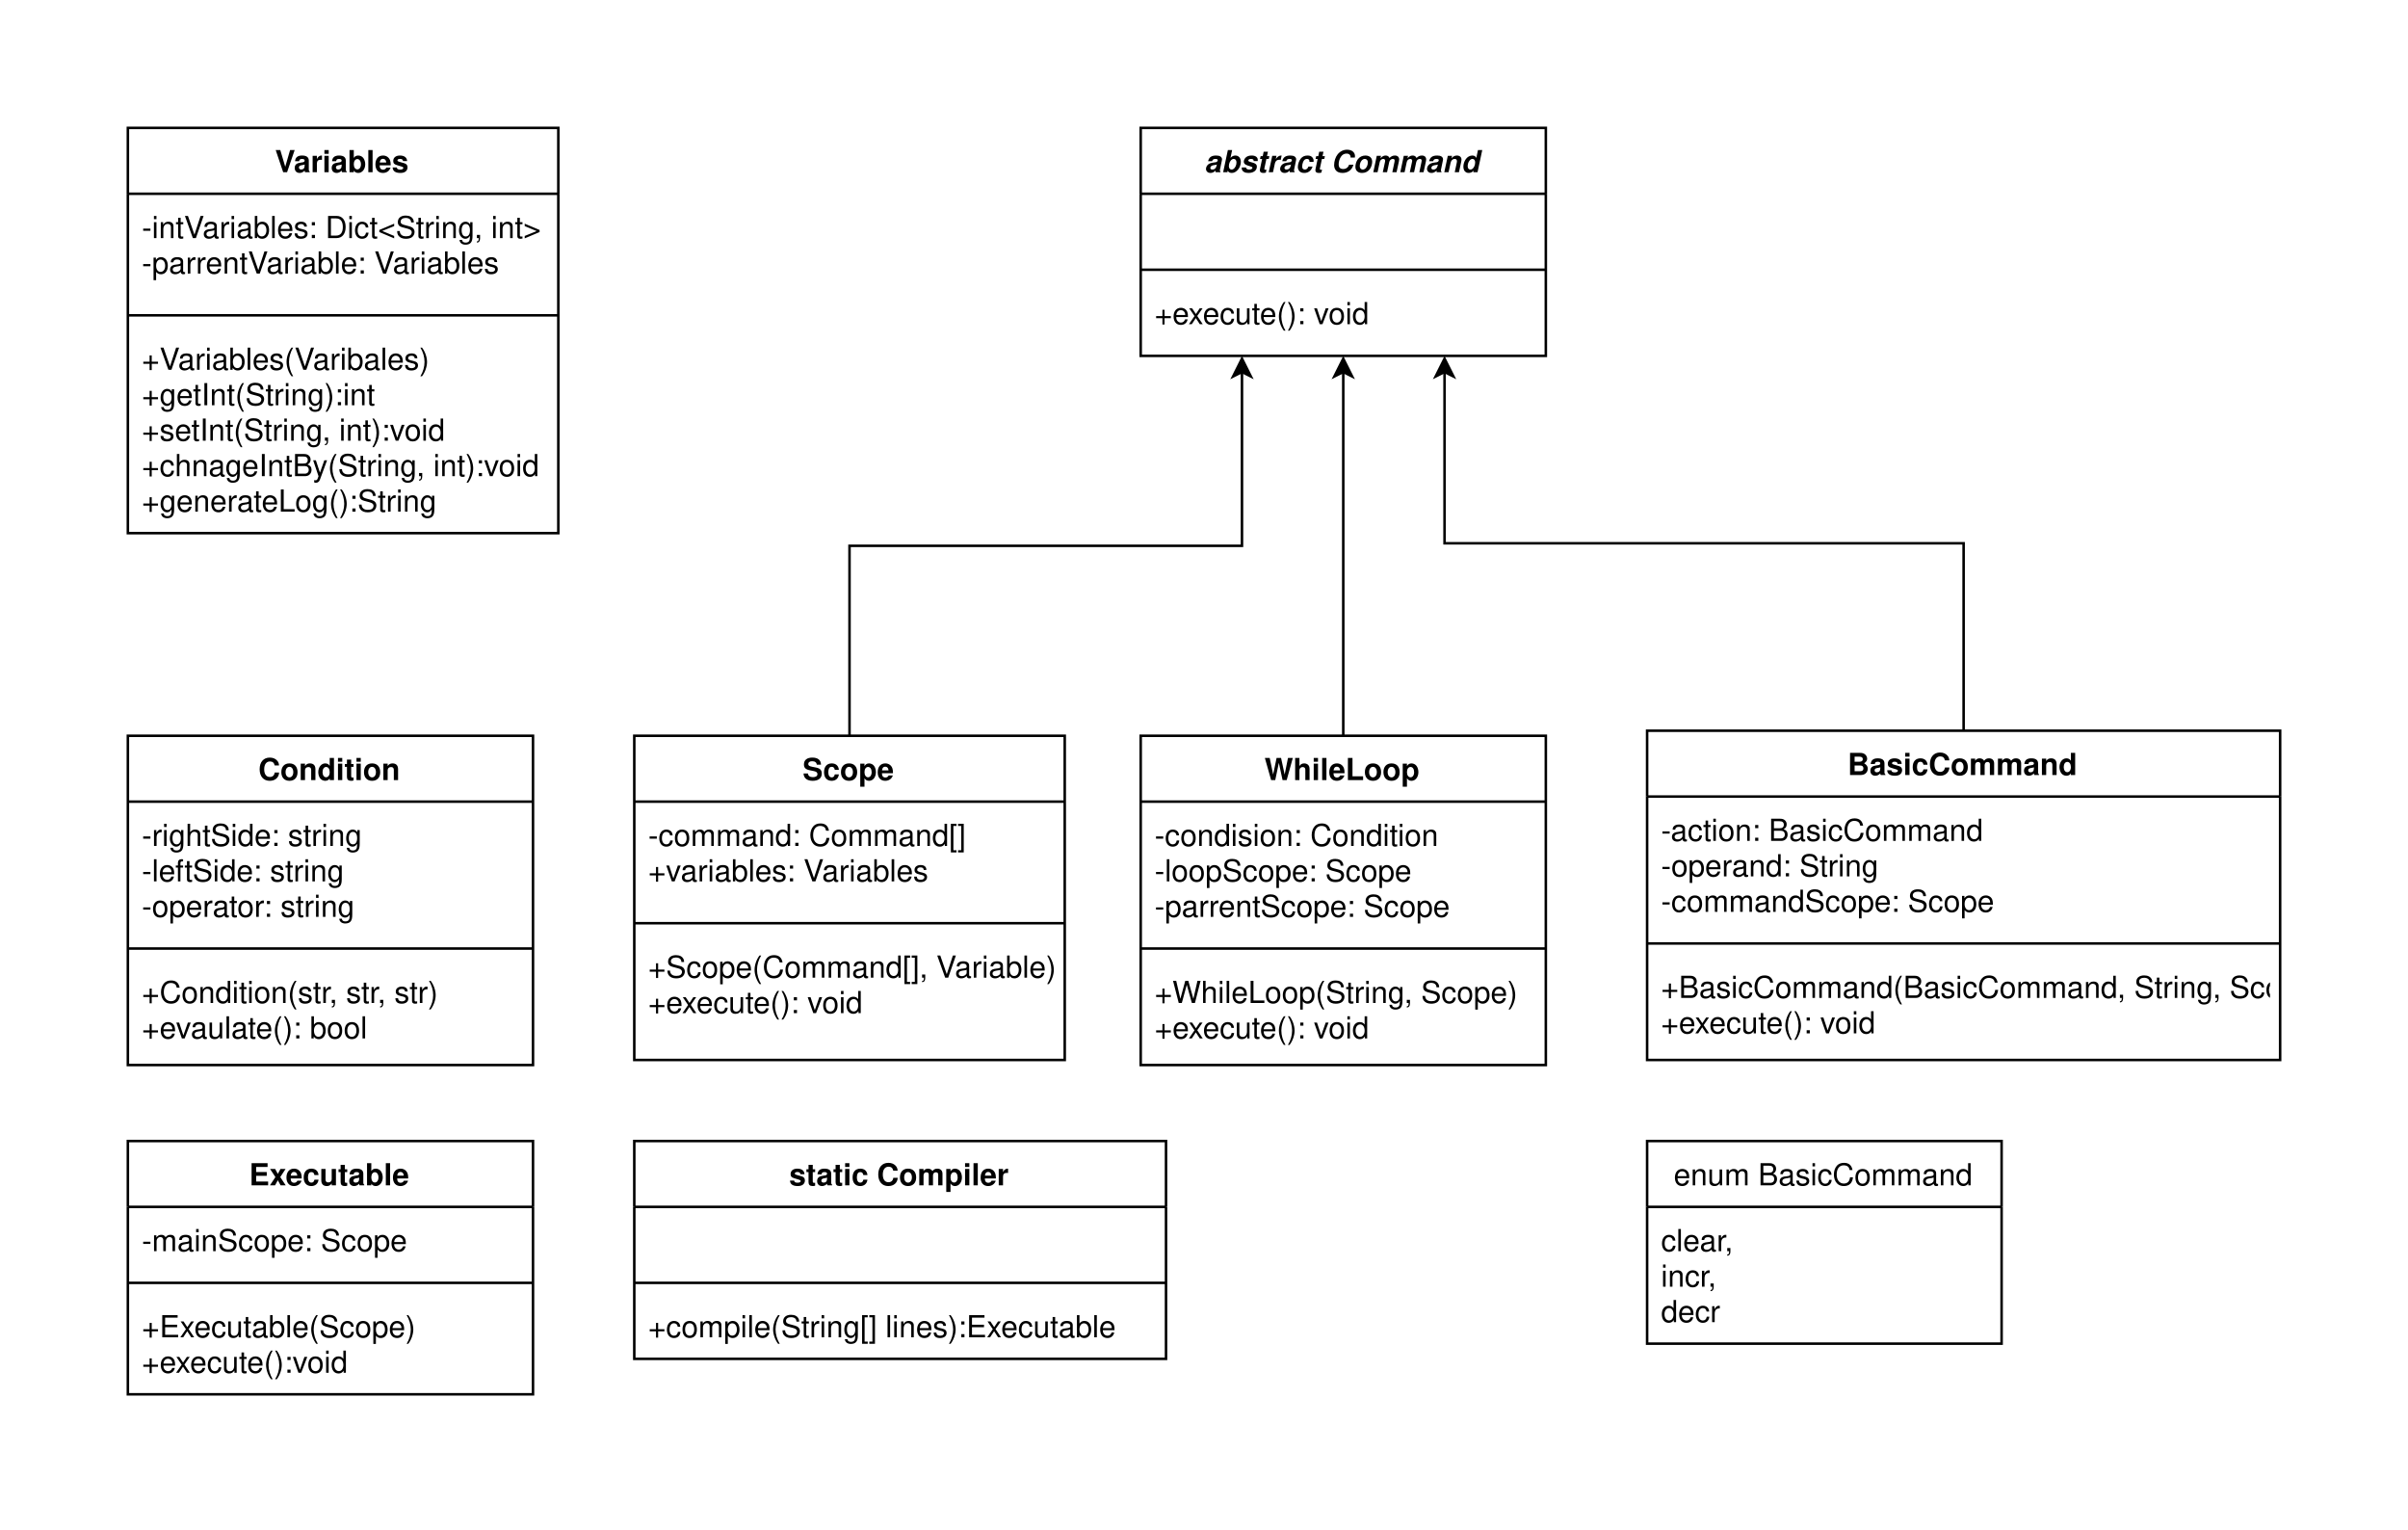
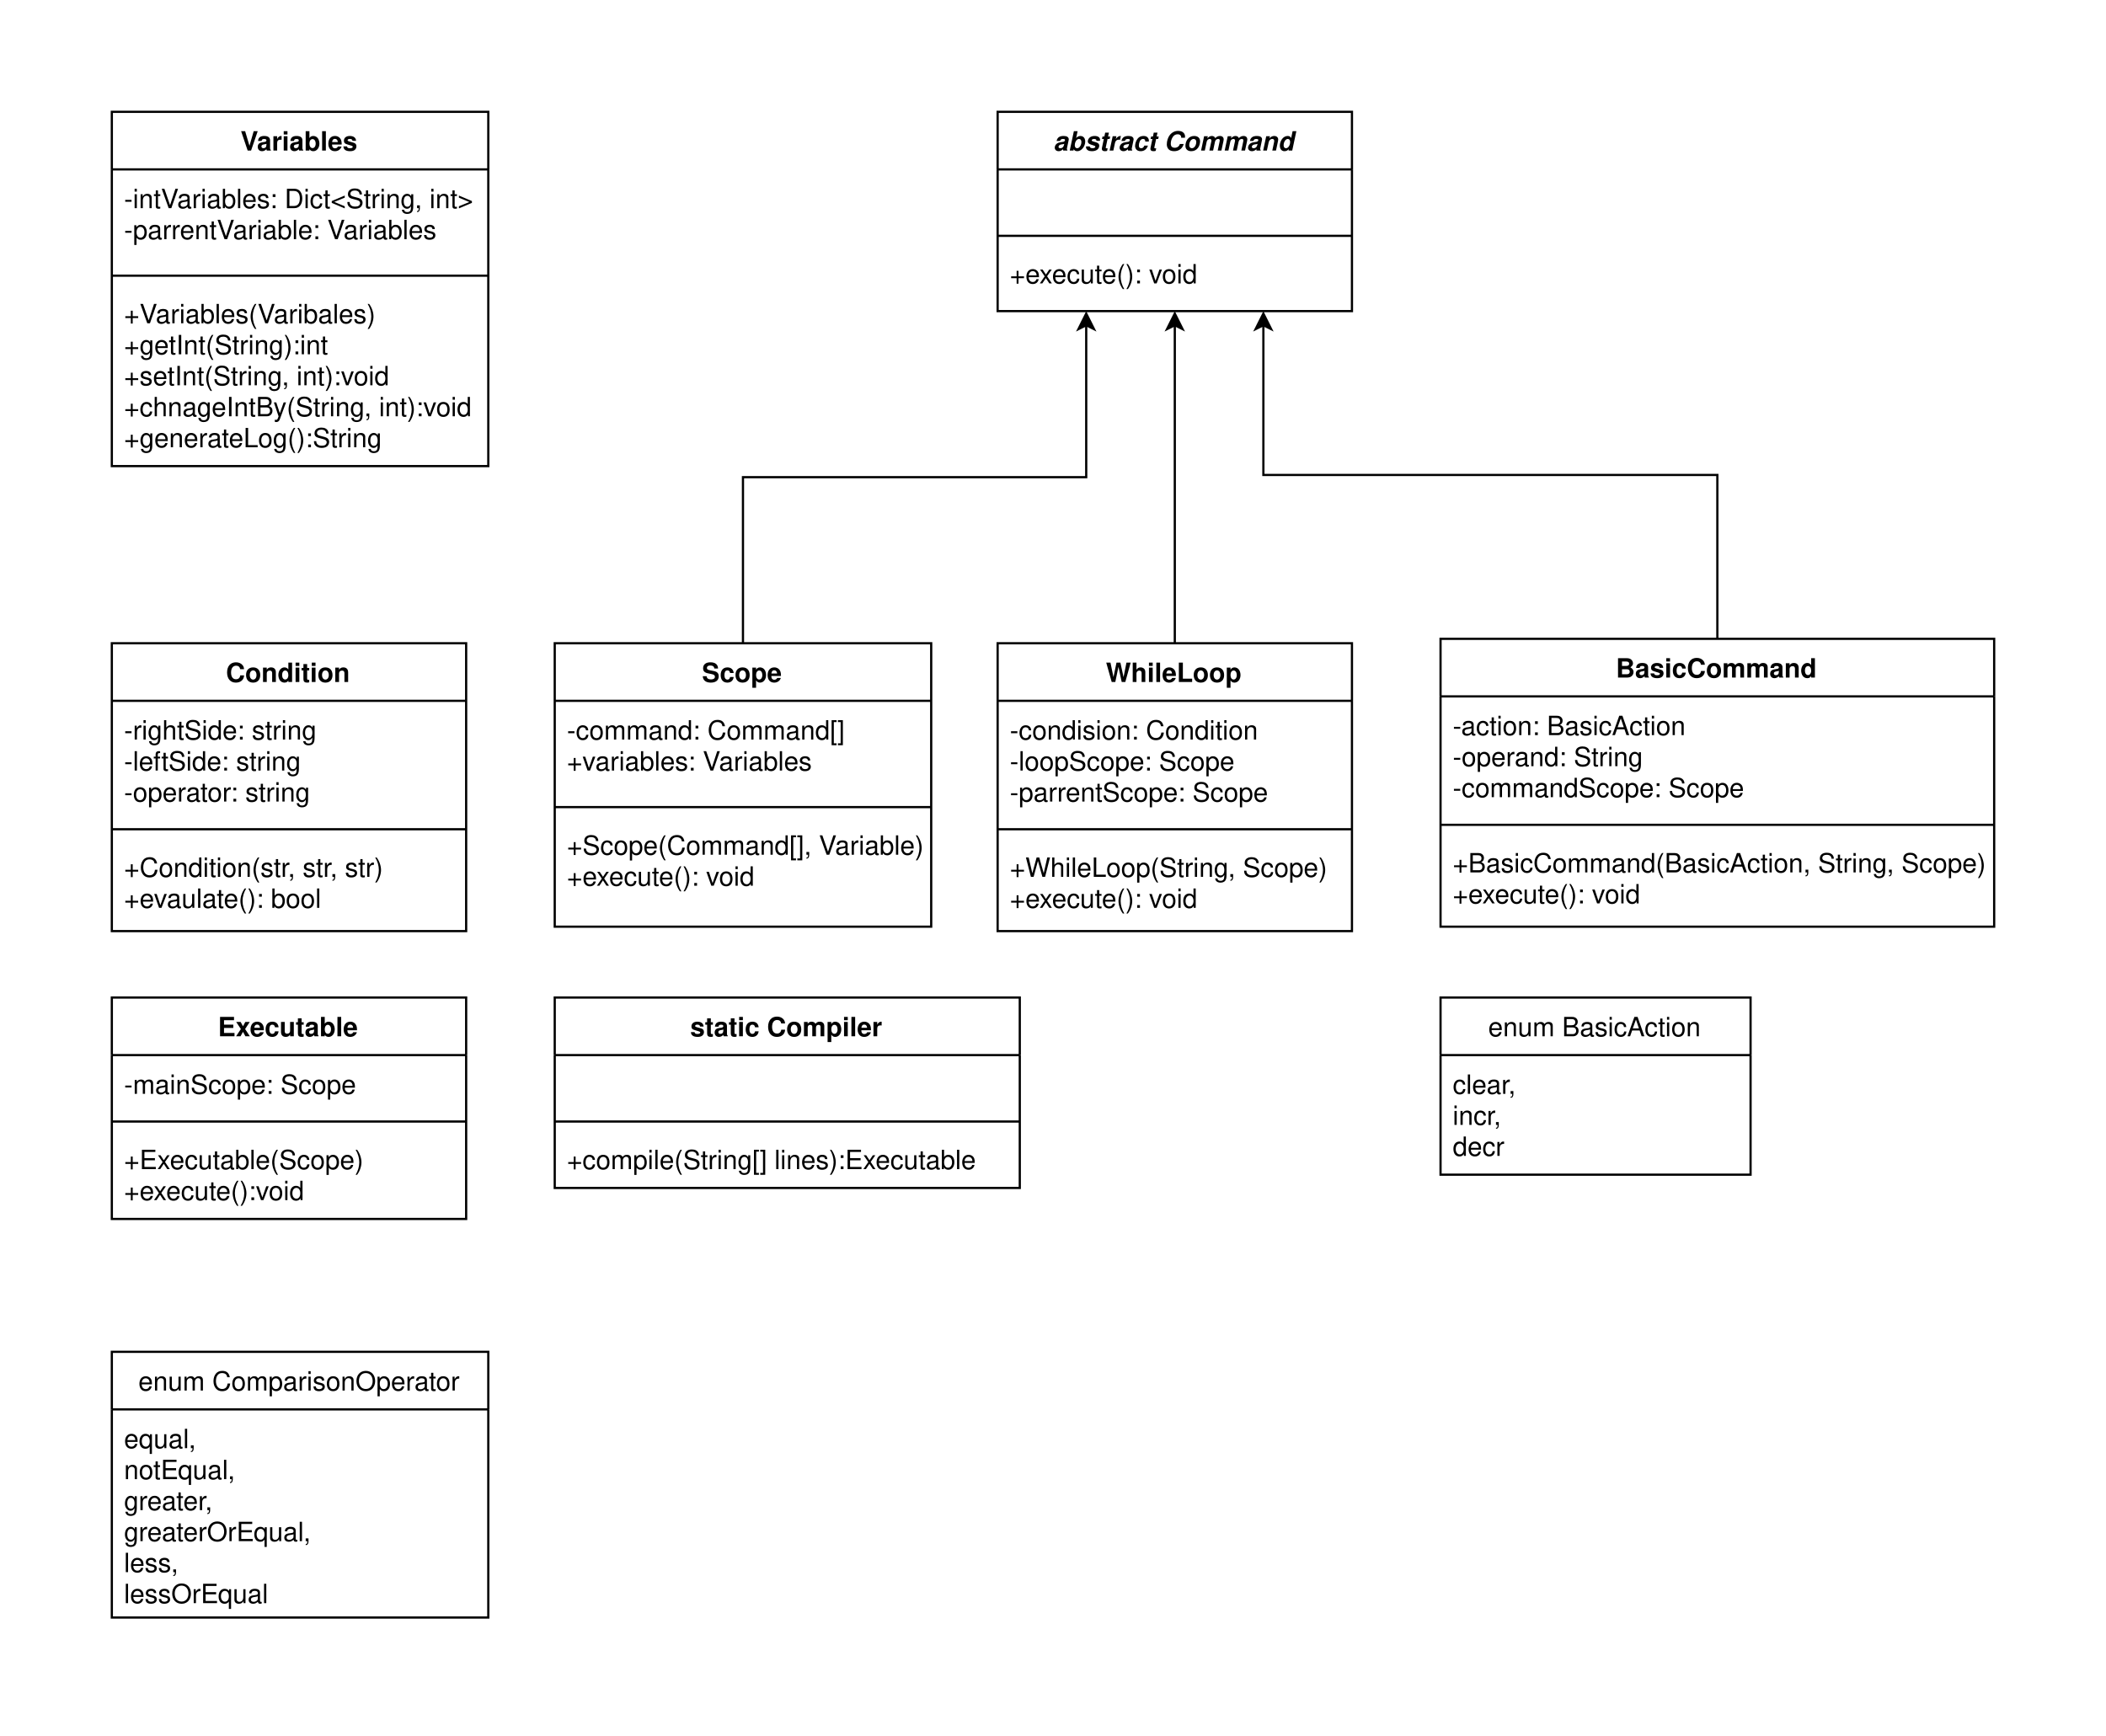
- <svg xmlns="http://www.w3.org/2000/svg" version="1.1" width="951px" height="604px" viewBox="-0.5 -0.5 951 604" content="&lt;mxfile host=&quot;Electron&quot; modified=&quot;2022-10-16T16:45:06.976Z&quot; agent=&quot;5.0 (Windows NT 10.0; Win64; x64) AppleWebKit/537.36 (KHTML, like Gecko) draw.io/19.0.3 Chrome/102.0.5.63 Electron/19.0.3 Safari/537.36&quot; etag=&quot;3-CIA-n9VAm9PhFOa8dz&quot; version=&quot;19.0.3&quot; type=&quot;device&quot;&gt;&lt;diagram id=&quot;C5RBs43oDa-KdzZeNtuy&quot; name=&quot;Page-1&quot;&gt;7Vxbc9o6EP41zNAHzmAbCHkMJE0vaSYpKWnPyxlhK0aJsDi2IJBf35Ut37DiGLBpknqmM7XWki203+5+2pXTMIaz1bmL5tNvzMK0obetVcM4bei61jb68J+QrANJr6MFAtslluwUC0bkCYcjpXRBLOylOnLGKCfztNBkjoNNnpIh12WP6W53jKbfOkc2zghGJqJZ6S2x+DSQ9vWjWP4JE3savlnrHQd3ZijsLH+JN0UWe0yIjLOGMXQZ48HVbDXEVCxeuC63n9e39OKhd/7l2vsf/Rh8vbkct4KHfdxmSPQTXOzwnR99eX6jjU1yet9fdJ3LuWMtunpL/laPr8P1whYsn2wyl0+ZzRxEz2LpwGULx8LiqW1oxX0uGJuDUAPhPeZ8LbGAFpyBaMpnVN7FK8J/iuH/dGXrl3yYuD5dJRvrsOFwdx0M0rth+1f4QNGIx/mtcGDBtZNr7LGFa8qVeHq4+/hp3Ln/Ob/6eP3YPj+ZfGm1ehLCyLUxz1lYiRmxmgkcSs2cYzbDMEno4GKKOFmmwYok5u2oX6xXuJCqVas5b9ZLRBfyTSOTzXFG+d4jmVHkCC3fMYeHOBBrjCixHbg2YR2xC4IldjkBOzuRN7jQ/sCcEmpdoDVbiNXxODIfwtZgylzyBI9FIRDgtsslTPReqsdIjJQqdLEHfa5CFWqR6AJ5XPYxGaVo7pFJNOEZqIg4A8Y5m4UPSiE3sme/wV32EHkIbWvgiNXAq1xVy7t6R2JDOlS9L9uPsXvSjqRsmnRNev95eMjXfQcXihwbFiF6n2ak32eo3tdTvE/vpV+HKCjeQRwPxDJ6GVBGP3V3nB5lcNoy2WyGHBh0AjeGstEdNLpwFyZoaIGRD5bIJQi07wU9x1FzE+OgJp7AM8V3/Fk0e3NkEse+8PucdmLJd7lMQsRg7B31kTQlloUdH2kccRSAUUxwzojD/XUUUx/Aag+F9xM/YghtLW7DP9Hd5UPmACgR8dGHAemPWKBdgctck38Zl+u0ul+CYadTkZM6zig/oztKfN+UiCVZu31BsTNQkR/GpCZv/KDV0jLaNrLaNhSapWiC6RXzCCdMPN8N+m5o/E8p9aigb8nxLHvpNGSBKaUO/ODT3DDmYcJqP6RtG6+wueC4+SGw7SWDd743s07G23ZlcOgXg0O3vT8e8mhRAg5oIpYDiP9Qb5xEDr4gMTFqYlIeMelsEJNOQZ5wnAOWN0dLlKjVMqgN0PrunFAWWrlWvBe3KKLb0vyOXnOL0pXa1YsptQRuoZywoaIWNVUoSbu9Hd1xaerVsu719eemjg6Um/rXwj9a39ylNh/fO5fXd9j+7ybsd/jclBx6JSAeR/gjPR3ho0RH+IjgB8lRFUTt7hsE0IHwo16wPwag/RxFlp7dAtnHvsrqDOef30goM5yqWBLtCd7xViLLRFsmcyzi+RQvSHJC02d8cRKkRQHMQc7e7yPT9/F90KJQY7bLO+M+BemOVhy0W25RuiWkP9VTVvHZeo+yp1qLuoKqNilaR7VLieJTc8RdWOAg++lbbJ36rAoJitynCgkdvSooZKuwz1ep3hhPCUTf0CrVcVv2UhkheTmxqSy49nLoyH5QUBQ6wSzG6RrmKTFhY9SjQmNJP+Hvl3q27zdlHjJDBMJHFayGBmFkyCgDQJ06LAAeoXRD9GZ9TFG38qrLpuop9wvzhixZ2F7Fb5s/vOYCqnrGqqr4ILLnpriaILja4A2wgf/scEkvBHkInEaih5fsETkW0TUgGcm+5tRBNobug3WxATZ2sAsbqQtm+9QlHFR7n5LhWbCg26+K1IQ5vgQ+gUuAWvyN7GwOPNetyU2V5CbDbhT0JjqNm8JEZcW2Z+uluVXT2gtsmNQ+HESp8erKq9msVs1BSlOvotCqNuiqtKustJqBdw/5gDzF1RZq9kTIP/MzF/4q1wZfMiIUxdnKDH45fjK+uNdPJgSz69HXs2Vr8qA4x5Wj7jrcV5jLKHpKS2uXkMxQYiEb7VszsIWipYi/0AvkmtSrPFSlnHEd9KtT7gEPVyknrAz5sY9vvlSryCtU1Ba/IyiKnsnqVObqs3nrRLW6DvsHC/vlHKnYDwvZvHPL96EjYsm478msX+IYA5hp3n1wKi7iwgko79ceJd+jRPb5Ko89qKdc/LOvv55FbK/eAx5/UFNE5fdfUcxowmoElYTkxSatWKIFRfEZiAljtHYEpSPlgMcj8k4vJ5AyQB4xt/wirGYXu7CL3ia9UNSVoo8CS6cXSjhkN5ctZPLokKSPjRNz85ikzx/Cr8VHGXohPyavUxPPepNc09yrIKGCTxmsQjnj4mcp/yZSUY5yFZxCqdwSOIVywsoTlclY0Uw5h2HCE5RwyrL2CbvCpmBIqYxgZDca2FnMNmNJMZrR3ps/KCDzrimFslDRUbmNqhiF4jshk2IU7Dsib0Acc0NiYSGpcxAFHcNxYaTkpCBUwNiBLEAz/vtswSc88V+5M85+Aw==&lt;/diagram&gt;&lt;/mxfile&gt;">
+ <svg xmlns="http://www.w3.org/2000/svg" version="1.1" width="951px" height="784px" viewBox="-0.5 -0.5 951 784" content="&lt;mxfile host=&quot;Electron&quot; modified=&quot;2022-10-16T17:10:32.310Z&quot; agent=&quot;5.0 (Windows NT 10.0; Win64; x64) AppleWebKit/537.36 (KHTML, like Gecko) draw.io/19.0.3 Chrome/102.0.5.63 Electron/19.0.3 Safari/537.36&quot; etag=&quot;eteULTW0sGfqZMgMUVzo&quot; version=&quot;19.0.3&quot; type=&quot;device&quot;&gt;&lt;diagram id=&quot;C5RBs43oDa-KdzZeNtuy&quot; name=&quot;Page-1&quot;&gt;7VzbUts6FP2azHAefCZ2LoRHElJKm1JoKLR9OaPYwhEoViorIeHrj2TLt0gYh9gpUM90pta2ZCvaS0tLe8s0WoPZ6pSC+fQLcSBuWE1n1WidNCzLbLZ6/D9hWYeWbtsMDS5FjqyUGMboEUYtpXWBHOhnKjJCMEPzrNEmngdtlrEBSslDttotwdm3zoELFcPYBli13iCHTUNrzzpM7B8hcqfRm83uUXhnBqLK8pf4U+CQh5SpNWy0BpQQFl7NVgOIxeBF43Jztr7Bo/vu6adL/zf43v98dX5thA/7sE2T+CdQ6LEXP/r89Mq8ttHJXW/R8c7nnrPoWIb8rT5bR+MFHT58skgomxKXeAAPE2ufkoXnQPHUJi8ldUaEzLnR5MY7yNhaYgEsGOGmKZtheReuEPshmv/bkaWf8mHi+mSVLqyjgsfoOmxkdaLyz+iBopC0C0pRw4JjJ8fYJwtqy5F4vL/98PG6ffdjfvHh8qF5ejz5ZBhdCWFAXchyBlZiRoxmCofSM6eQzCDvJK9AIQYMLbNgBRLzblwv8Su/kK7Vuzmv10uAF/JNY5vMoeJ8/wHNMPCEl2+JxyIciDEGGLkev7b5OELKDUtIGeLz7FjeYML7fXuKsDMCa7IQo+MzYN9Hpf6UUPTIHwsiIPDblEmYWN1MjbFoKV1Ioc/rXEQuNGPTCPhM1rEJxmDuo0nc4Rl3EfL6hDEyix6UQW48n4MCo+Q+Zghza+CI0YCrXFfLu1ZbYkMSqtWT5YeEnsxDaZumqcnqPQ0P+bpvnEKB5/JBiN9ntrLva+ne19W8z+pmXwcwd7wHGOyLYfQVUMY/9eU4PVRwathkNgMeb3TMbwxkodNvdPhd3sGWGU7y/hJQBLj3/bDmdVzcxDh3E0vhGcNb9iSa/TmwkeeOgjon7cTyTQ6TMBHe9hYHSJoix4FegDQGGAjBKDo4J8hjwTiKrvf5aA8E+4kfMeBlMynzf6I6ZQPicVACFKAPcqQ/QIF2DS5zp/zzuFxn3f0cDNvtikjqSHG+4juMAm5KrSXqvH3GsTPuomAZk568ChYtw1S83VK93dJ4FoMJxBfERwwR8Xwa1t3w+J9y6mFBbslhlp18GqnAjFP7weJzsDGZB6lZ+092bsMVtBcMHvwTzu0l4e98b9M6vd42K4NDrxgcOs3d8ZAni1JwABMxHFz4D6zGcUzwBYVJqxYm5QmT9oYwaRfUCUc5YHlzskSLWlNBbYjWd0dCKrRyZ/FO2qKIb0vjHavWFqU7tWMVc2oJ2kLb4ZZOWtRSoSTvdl9Ix6W511Tp9fXHpg73FJv65cDvxhe6NOfXd9755S10/7uK6u0/NiWbXgiIJyv8oZVd4eNAR/SI8AfJVhWs2p03CKA94Uc/YH8MQLsRhSrPbrjYh4HL6gjnn99IaCOcurUk3hO8462EqkQNm3gO8gOJFwY5eTFQfEkQxMAczGHMPqgjw/fJfe5F4Ua1yjvTPgXljlkctFtuUTolhD/1Xdbp2XqPsqNbi1JBVZsUs63bpcTr08GYUT7AYfQzmLF16LMqJGhinzoktK2qoKBmYZ/OUr0xnRKavoBVpuK26qUyQfJ8YFObcO3myJHdoKBJdPJpcZ3NYZ4gm2+Mulh4LM0TwX6p6wa8KeOQihCIHlUwGxouIwOCCQfUiUdC4CGMN0xvlmOK0sqrTpvqu9wrrBtUsbC9i9+2fnjNCVR9j3VZ8X48nw/E1QTwqw3dwDfwZx6T8kKIh5A0UjX8dI2YWETVUGSk69pTD7iQV++vizVwoQcp30iNiBtIl6hRzT4lw7NgQrdXlaiJYnwpfHItwd0SbGRnc65zaS1uqhQ3irrRyJv4NG4GE5Ul257Ml+ZmTWsW2JhSu2gQrcerS6+qUa1ag5TmXk2iVT+hq/KuNtNqh+we6QF5iqsp3OyLJX8YRC6CUa4nfMmI0CRnK5vwy+vH1id6+Wjzxexy/Hm4NCb3mnNcOe6ul/sKYxlFT2mZzRKCGVosqKu9MeNzoWgq4i9kgdwp9SoPVWl7XC/61Tl3j4ertB3WLvkJxx88l6vIS1TUM/6FoCh6JqtdGdWrcetUtrpe9ve27JdzpGI3LKhxZyPg0DFy5Lrvy6hf6hgDn6Z59zmpUMAECWjv14ySzyjx/HyVxx70XS7+2ddfryK2d+8ejz/oJaL2+694zTjgoxFmEtIXm7JiCRYYJGcgJoTgmghKR8oej0fknV5OIaUPfGRv+UVYrS5eoi66m/JCk1eKPwosXV5o4aBuLg1gs/iQZICNY3vzmGSgH6KvxceKvJAfk9ehiSfZJHdq7pSQ0MGnDFWh7XHxs5R/k6gox7kaTaF1bgmaQtth7YnK9FpxkCGHQYoJSjhlWXPCS2FTcEmpTGCoGw3oLWaba0kxmdHcWT9oIPOuJYU2UdHW0UZVikLznZCNIQj3HTEbIM/esDhQWOoYREFiOCqMlJwQhA4YZYiF8ZkxPLszgP914hqj0fGviXWnSWZKYhAHmABFPvG+RnGpmh+qCWh2mxp60P8VrBL4QQsDlR7g7wV3UIYMPMKGqtWlEIitps74lWoaYOj7qiWuWjMMKzBfSz+jfbQ9w/Bi8hcgw48Ek7+j2Rr+Dw==&lt;/diagram&gt;&lt;/mxfile&gt;" style="background-color: rgb(255, 255, 255);">
  <defs>
    <clipPath id="mx-clip-254-321-162-44-0">
      <rect x="254" y="321" width="162" height="44" />
    </clipPath>
    <clipPath id="mx-clip-254-373-162-50-0">
      <rect x="254" y="373" width="162" height="50" />
    </clipPath>
    <clipPath id="mx-clip-454-81-152-26-0">
      <rect x="454" y="81" width="152" height="26" />
    </clipPath>
    <clipPath id="mx-clip-454-115-152-26-0">
      <rect x="454" y="115" width="152" height="26" />
    </clipPath>
    <clipPath id="mx-clip-454-321-152-54-0">
      <rect x="454" y="321" width="152" height="54" />
    </clipPath>
    <clipPath id="mx-clip-454-383-152-42-0">
      <rect x="454" y="383" width="152" height="42" />
    </clipPath>
    <clipPath id="mx-clip-54-81-162-44-0">
      <rect x="54" y="81" width="162" height="44" />
    </clipPath>
    <clipPath id="mx-clip-54-133-162-82-0">
      <rect x="54" y="133" width="162" height="82" />
    </clipPath>
    <clipPath id="mx-clip-254-481-202-26-0">
      <rect x="254" y="481" width="202" height="26" />
    </clipPath>
    <clipPath id="mx-clip-254-515-202-26-0">
      <rect x="254" y="515" width="202" height="26" />
    </clipPath>
    <clipPath id="mx-clip-54-481-152-26-0">
      <rect x="54" y="481" width="152" height="26" />
    </clipPath>
    <clipPath id="mx-clip-54-515-152-40-0">
      <rect x="54" y="515" width="152" height="40" />
    </clipPath>
    <clipPath id="mx-clip-54-321-152-54-0">
      <rect x="54" y="321" width="152" height="54" />
    </clipPath>
    <clipPath id="mx-clip-54-383-152-42-0">
      <rect x="54" y="383" width="152" height="42" />
    </clipPath>
    <clipPath id="mx-clip-654-319-242-54-0">
      <rect x="654" y="319" width="242" height="54" />
    </clipPath>
    <clipPath id="mx-clip-654-381-242-42-0">
      <rect x="654" y="381" width="242" height="42" />
    </clipPath>
    <clipPath id="mx-clip-654-481-132-54-0">
      <rect x="654" y="481" width="132" height="54" />
+     </clipPath>
+     <clipPath id="mx-clip-54-641-162-94-0">
+       <rect x="54" y="641" width="162" height="94" />
    </clipPath>
  </defs>
  <g>
    <path d="M 335 290 L 335 215 L 490 215 L 490 146.37" fill="none" stroke="rgb(0, 0, 0)" stroke-miterlimit="10" pointer-events="stroke" />
    <path d="M 490 141.12 L 493.5 148.12 L 490 146.37 L 486.5 148.12 Z" fill="rgb(0, 0, 0)" stroke="rgb(0, 0, 0)" stroke-miterlimit="10" pointer-events="all" />
    <path d="M 250 316 L 250 290 L 420 290 L 420 316" fill="rgb(255, 255, 255)" stroke="rgb(0, 0, 0)" stroke-miterlimit="10" pointer-events="all" />
    <path d="M 250 316 L 250 418 L 420 418 L 420 316" fill="none" stroke="rgb(0, 0, 0)" stroke-miterlimit="10" pointer-events="none" />
    <path d="M 250 316 L 420 316" fill="none" stroke="rgb(0, 0, 0)" stroke-miterlimit="10" pointer-events="none" />
    <g fill="rgb(0, 0, 0)" font-family="Helvetica" font-weight="bold" pointer-events="none" text-anchor="middle" font-size="12px">
      <text x="334.5" y="307.5">Scope</text>
    </g>
    <g fill="rgb(0, 0, 0)" font-family="Helvetica" pointer-events="none" clip-path="url(#mx-clip-254-321-162-44-0)" font-size="12px">
      <text x="255.5" y="333.5">-command: Command[]</text>
      <text x="255.5" y="347.5">+variables: Variables</text>
    </g>
    <path d="M 250 364 L 420 364" fill="none" stroke="rgb(0, 0, 0)" stroke-miterlimit="10" pointer-events="none" />
    <g fill="rgb(0, 0, 0)" font-family="Helvetica" pointer-events="none" clip-path="url(#mx-clip-254-373-162-50-0)" font-size="12px">
      <text x="255.5" y="385.5">+Scope(Command[], Variable)</text>
      <text x="255.5" y="399.5">+execute(): void</text>
    </g>
    <path d="M 450 76 L 450 50 L 610 50 L 610 76" fill="rgb(255, 255, 255)" stroke="rgb(0, 0, 0)" stroke-miterlimit="10" pointer-events="none" />
    <path d="M 450 76 L 450 140 L 610 140 L 610 76" fill="none" stroke="rgb(0, 0, 0)" stroke-miterlimit="10" pointer-events="none" />
    <path d="M 450 76 L 610 76" fill="none" stroke="rgb(0, 0, 0)" stroke-miterlimit="10" pointer-events="none" />
    <g fill="rgb(0, 0, 0)" font-family="Helvetica" font-weight="bold" font-style="italic" pointer-events="none" text-anchor="middle" font-size="12px">
      <text x="529.5" y="67.5">abstract Command</text>
    </g>
    <g fill="rgb(0, 0, 0)" font-family="Helvetica" pointer-events="none" clip-path="url(#mx-clip-454-81-152-26-0)" font-size="12px" />
    <path d="M 450 106 L 610 106" fill="none" stroke="rgb(0, 0, 0)" stroke-miterlimit="10" pointer-events="none" />
    <g fill="rgb(0, 0, 0)" font-family="Helvetica" pointer-events="none" clip-path="url(#mx-clip-454-115-152-26-0)" font-size="12px">
      <text x="455.5" y="127.5">+execute(): void</text>
    </g>
    <path d="M 775 288 L 775 214 L 570 214 L 570 146.37" fill="none" stroke="rgb(0, 0, 0)" stroke-miterlimit="10" pointer-events="none" />
    <path d="M 570 141.12 L 573.5 148.12 L 570 146.37 L 566.5 148.12 Z" fill="rgb(0, 0, 0)" stroke="rgb(0, 0, 0)" stroke-miterlimit="10" pointer-events="none" />
    <path d="M 530 290 L 530 146.37" fill="none" stroke="rgb(0, 0, 0)" stroke-miterlimit="10" pointer-events="none" />
    <path d="M 530 141.12 L 533.5 148.12 L 530 146.37 L 526.5 148.12 Z" fill="rgb(0, 0, 0)" stroke="rgb(0, 0, 0)" stroke-miterlimit="10" pointer-events="none" />
    <path d="M 450 316 L 450 290 L 610 290 L 610 316" fill="rgb(255, 255, 255)" stroke="rgb(0, 0, 0)" stroke-miterlimit="10" pointer-events="none" />
    <path d="M 450 316 L 450 420 L 610 420 L 610 316" fill="none" stroke="rgb(0, 0, 0)" stroke-miterlimit="10" pointer-events="none" />
    <path d="M 450 316 L 610 316" fill="none" stroke="rgb(0, 0, 0)" stroke-miterlimit="10" pointer-events="none" />
    <g fill="rgb(0, 0, 0)" font-family="Helvetica" font-weight="bold" pointer-events="none" text-anchor="middle" font-size="12px">
      <text x="529.5" y="307.5">WhileLoop</text>
    </g>
    <g fill="rgb(0, 0, 0)" font-family="Helvetica" pointer-events="none" clip-path="url(#mx-clip-454-321-152-54-0)" font-size="12px">
      <text x="455.5" y="333.5">-condision: Condition</text>
      <text x="455.5" y="347.5">-loopScope: Scope</text>
      <text x="455.5" y="361.5">-parrentScope: Scope</text>
    </g>
    <path d="M 450 374 L 610 374" fill="none" stroke="rgb(0, 0, 0)" stroke-miterlimit="10" pointer-events="none" />
    <g fill="rgb(0, 0, 0)" font-family="Helvetica" pointer-events="none" clip-path="url(#mx-clip-454-383-152-42-0)" font-size="12px">
      <text x="455.5" y="395.5">+WhileLoop(String, Scope)</text>
      <text x="455.5" y="409.5">+execute(): void</text>
    </g>
    <path d="M 50 76 L 50 50 L 220 50 L 220 76" fill="rgb(255, 255, 255)" stroke="rgb(0, 0, 0)" stroke-miterlimit="10" pointer-events="none" />
    <path d="M 50 76 L 50 210 L 220 210 L 220 76" fill="none" stroke="rgb(0, 0, 0)" stroke-miterlimit="10" pointer-events="none" />
    <path d="M 50 76 L 220 76" fill="none" stroke="rgb(0, 0, 0)" stroke-miterlimit="10" pointer-events="none" />
    <g fill="rgb(0, 0, 0)" font-family="Helvetica" font-weight="bold" pointer-events="none" text-anchor="middle" font-size="12px">
      <text x="134.5" y="67.5">Variables</text>
    </g>
    <g fill="rgb(0, 0, 0)" font-family="Helvetica" pointer-events="none" clip-path="url(#mx-clip-54-81-162-44-0)" font-size="12px">
      <text x="55.5" y="93.5">-intVariables: Dict&lt;String, int&gt; </text>
      <text x="55.5" y="107.5">-parrentVariable: Variables</text>
    </g>
    <path d="M 50 124 L 220 124" fill="none" stroke="rgb(0, 0, 0)" stroke-miterlimit="10" pointer-events="none" />
    <g fill="rgb(0, 0, 0)" font-family="Helvetica" pointer-events="none" clip-path="url(#mx-clip-54-133-162-82-0)" font-size="12px">
      <text x="55.5" y="145.5">+Variables(Varibales)</text>
      <text x="55.5" y="159.5">+getInt(String):int</text>
      <text x="55.5" y="173.5">+setInt(String, int):void</text>
      <text x="55.5" y="187.5">+chnageIntBy(String, int):void</text>
      <text x="55.5" y="201.5">+generateLog():String</text>
    </g>
    <path d="M 250 476 L 250 450 L 460 450 L 460 476" fill="rgb(255, 255, 255)" stroke="rgb(0, 0, 0)" stroke-miterlimit="10" pointer-events="none" />
    <path d="M 250 476 L 250 536 L 460 536 L 460 476" fill="none" stroke="rgb(0, 0, 0)" stroke-miterlimit="10" pointer-events="none" />
    <path d="M 250 476 L 460 476" fill="none" stroke="rgb(0, 0, 0)" stroke-miterlimit="10" pointer-events="none" />
    <g fill="rgb(0, 0, 0)" font-family="Helvetica" font-weight="bold" pointer-events="none" text-anchor="middle" font-size="12px">
      <text x="354.5" y="467.5">static Compiler</text>
    </g>
    <g fill="rgb(0, 0, 0)" font-family="Helvetica" pointer-events="none" clip-path="url(#mx-clip-254-481-202-26-0)" font-size="12px" />
    <path d="M 250 506 L 460 506" fill="none" stroke="rgb(0, 0, 0)" stroke-miterlimit="10" pointer-events="none" />
    <g fill="rgb(0, 0, 0)" font-family="Helvetica" pointer-events="none" clip-path="url(#mx-clip-254-515-202-26-0)" font-size="12px">
      <text x="255.5" y="527.5">+compile(String[] lines):Executable</text>
    </g>
    <path d="M 50 476 L 50 450 L 210 450 L 210 476" fill="rgb(255, 255, 255)" stroke="rgb(0, 0, 0)" stroke-miterlimit="10" pointer-events="none" />
    <path d="M 50 476 L 50 550 L 210 550 L 210 476" fill="none" stroke="rgb(0, 0, 0)" stroke-miterlimit="10" pointer-events="none" />
    <path d="M 50 476 L 210 476" fill="none" stroke="rgb(0, 0, 0)" stroke-miterlimit="10" pointer-events="none" />
    <g fill="rgb(0, 0, 0)" font-family="Helvetica" font-weight="bold" pointer-events="none" text-anchor="middle" font-size="12px">
      <text x="129.5" y="467.5">Executable</text>
    </g>
    <g fill="rgb(0, 0, 0)" font-family="Helvetica" pointer-events="none" clip-path="url(#mx-clip-54-481-152-26-0)" font-size="12px">
      <text x="55.5" y="493.5">-mainScope: Scope</text>
    </g>
    <path d="M 50 506 L 210 506" fill="none" stroke="rgb(0, 0, 0)" stroke-miterlimit="10" pointer-events="none" />
    <g fill="rgb(0, 0, 0)" font-family="Helvetica" pointer-events="none" clip-path="url(#mx-clip-54-515-152-40-0)" font-size="12px">
      <text x="55.5" y="527.5">+Executable(Scope)</text>
      <text x="55.5" y="541.5">+execute():void</text>
    </g>
    <path d="M 50 316 L 50 290 L 210 290 L 210 316" fill="rgb(255, 255, 255)" stroke="rgb(0, 0, 0)" stroke-miterlimit="10" pointer-events="none" />
    <path d="M 50 316 L 50 420 L 210 420 L 210 316" fill="none" stroke="rgb(0, 0, 0)" stroke-miterlimit="10" pointer-events="none" />
    <path d="M 50 316 L 210 316" fill="none" stroke="rgb(0, 0, 0)" stroke-miterlimit="10" pointer-events="none" />
    <g fill="rgb(0, 0, 0)" font-family="Helvetica" font-weight="bold" pointer-events="none" text-anchor="middle" font-size="12px">
      <text x="129.5" y="307.5">Condition</text>
    </g>
    <g fill="rgb(0, 0, 0)" font-family="Helvetica" pointer-events="none" clip-path="url(#mx-clip-54-321-152-54-0)" font-size="12px">
      <text x="55.5" y="333.5">-rightSide: string</text>
      <text x="55.5" y="347.5">-leftSide: string</text>
      <text x="55.5" y="361.5">-operator: string</text>
    </g>
    <path d="M 50 374 L 210 374" fill="none" stroke="rgb(0, 0, 0)" stroke-miterlimit="10" pointer-events="none" />
    <g fill="rgb(0, 0, 0)" font-family="Helvetica" pointer-events="none" clip-path="url(#mx-clip-54-383-152-42-0)" font-size="12px">
      <text x="55.5" y="395.5">+Condition(str, str, str)</text>
      <text x="55.5" y="409.5">+evaulate(): bool</text>
    </g>
    <path d="M 650 314 L 650 288 L 900 288 L 900 314" fill="rgb(255, 255, 255)" stroke="rgb(0, 0, 0)" stroke-miterlimit="10" pointer-events="none" />
    <path d="M 650 314 L 650 418 L 900 418 L 900 314" fill="none" stroke="rgb(0, 0, 0)" stroke-miterlimit="10" pointer-events="none" />
    <path d="M 650 314 L 900 314" fill="none" stroke="rgb(0, 0, 0)" stroke-miterlimit="10" pointer-events="none" />
    <g fill="rgb(0, 0, 0)" font-family="Helvetica" font-weight="bold" pointer-events="none" text-anchor="middle" font-size="12px">
      <text x="774.5" y="305.5">BasicCommand</text>
    </g>
    <g fill="rgb(0, 0, 0)" font-family="Helvetica" pointer-events="none" clip-path="url(#mx-clip-654-319-242-54-0)" font-size="12px">
-       <text x="655.5" y="331.5">-action: BasicCommand</text>
+       <text x="655.5" y="331.5">-action: BasicAction</text>
      <text x="655.5" y="345.5">-operand: String</text>
      <text x="655.5" y="359.5">-commandScope: Scope</text>
    </g>
    <path d="M 650 372 L 900 372" fill="none" stroke="rgb(0, 0, 0)" stroke-miterlimit="10" pointer-events="none" />
    <g fill="rgb(0, 0, 0)" font-family="Helvetica" pointer-events="none" clip-path="url(#mx-clip-654-381-242-42-0)" font-size="12px">
-       <text x="655.5" y="393.5">+BasicCommand(BasicCommand, String, Scope)</text>
+       <text x="655.5" y="393.5">+BasicCommand(BasicAction, String, Scope)</text>
      <text x="655.5" y="407.5">+execute(): void</text>
    </g>
    <path d="M 650 476 L 650 450 L 790 450 L 790 476" fill="none" stroke="rgb(0, 0, 0)" stroke-miterlimit="10" pointer-events="none" />
    <path d="M 650 476 L 650 530 L 790 530 L 790 476" fill="none" stroke="rgb(0, 0, 0)" stroke-miterlimit="10" pointer-events="none" />
    <path d="M 650 476 L 790 476" fill="none" stroke="rgb(0, 0, 0)" stroke-miterlimit="10" pointer-events="none" />
    <g fill="rgb(0, 0, 0)" font-family="Helvetica" pointer-events="none" text-anchor="middle" font-size="12px">
-       <text x="719.5" y="467.5">enum BasicCommand</text>
+       <text x="719.5" y="467.5">enum BasicAction</text>
    </g>
    <g fill="rgb(0, 0, 0)" font-family="Helvetica" pointer-events="none" clip-path="url(#mx-clip-654-481-132-54-0)" font-size="12px">
      <text x="655.5" y="493.5">clear,</text>
      <text x="655.5" y="507.5">incr,</text>
      <text x="655.5" y="521.5">decr</text>
    </g>
+     <path d="M 50 636 L 50 610 L 220 610 L 220 636" fill="none" stroke="rgb(0, 0, 0)" stroke-miterlimit="10" pointer-events="none" />
+     <path d="M 50 636 L 50 730 L 220 730 L 220 636" fill="none" stroke="rgb(0, 0, 0)" stroke-miterlimit="10" pointer-events="none" />
+     <path d="M 50 636 L 220 636" fill="none" stroke="rgb(0, 0, 0)" stroke-miterlimit="10" pointer-events="none" />
+     <g fill="rgb(0, 0, 0)" font-family="Helvetica" pointer-events="none" text-anchor="middle" font-size="12px">
+       <text x="134.5" y="627.5">enum ComparisonOperator</text>
+     </g>
+     <g fill="rgb(0, 0, 0)" font-family="Helvetica" pointer-events="none" clip-path="url(#mx-clip-54-641-162-94-0)" font-size="12px">
+       <text x="55.5" y="653.5">equal,</text>
+       <text x="55.5" y="667.5">notEqual,</text>
+       <text x="55.5" y="681.5">greater,</text>
+       <text x="55.5" y="695.5">greaterOrEqual,</text>
+       <text x="55.5" y="709.5">less,</text>
+       <text x="55.5" y="723.5">lessOrEqual</text>
+     </g>
  </g>
</svg>
